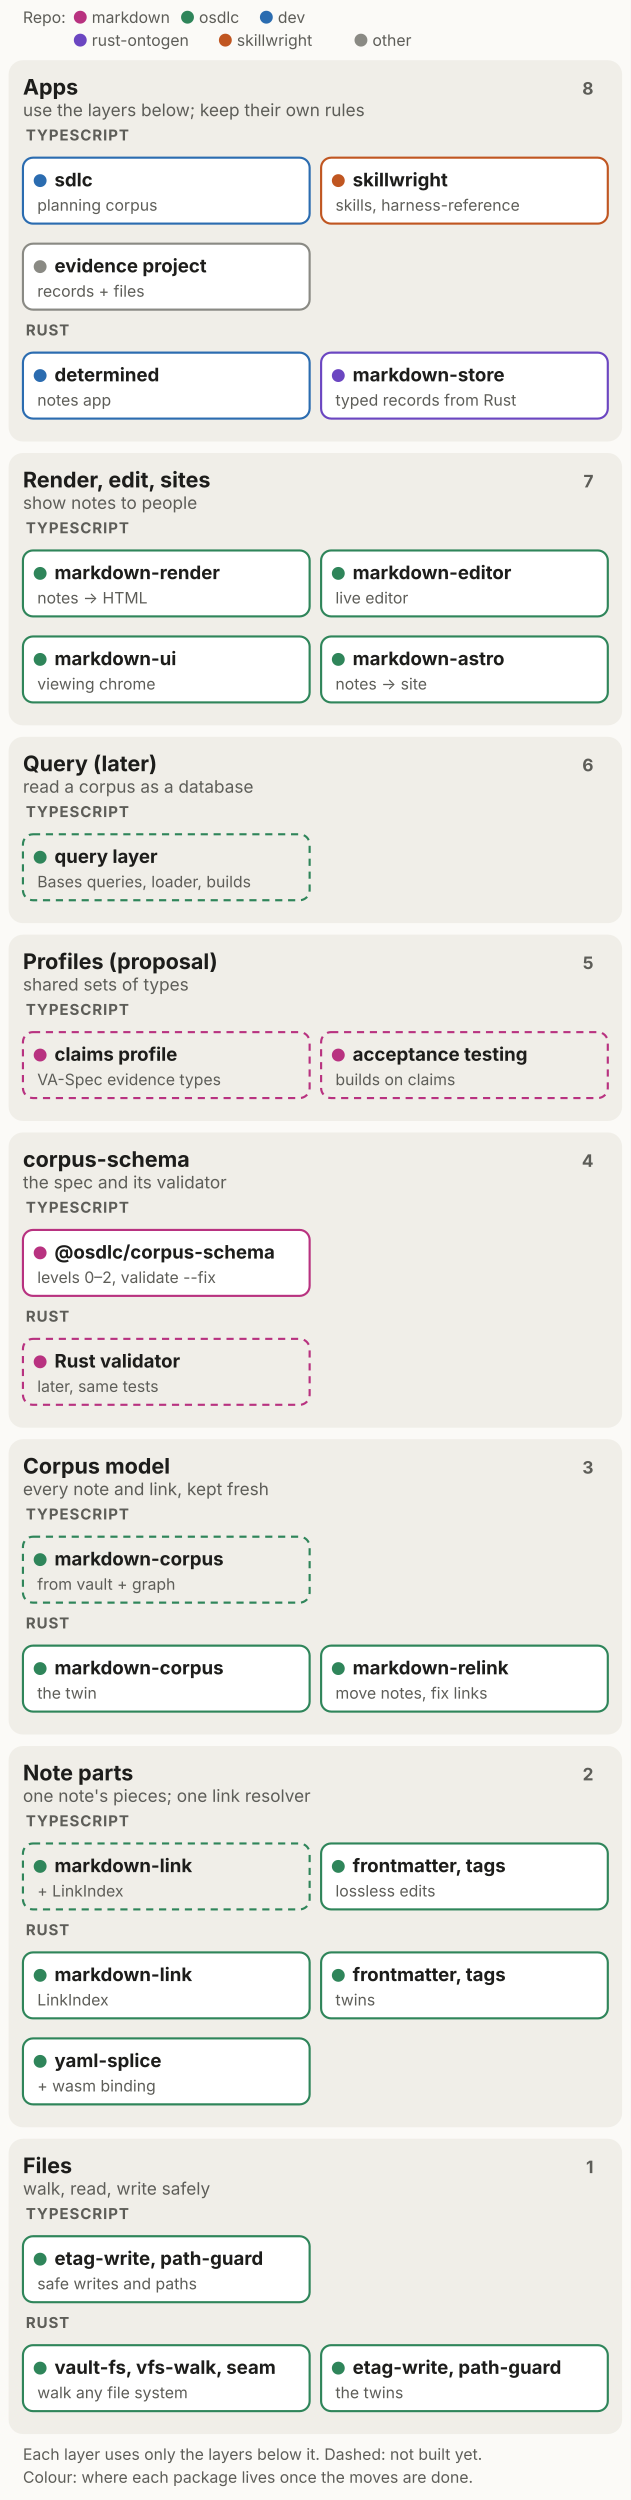
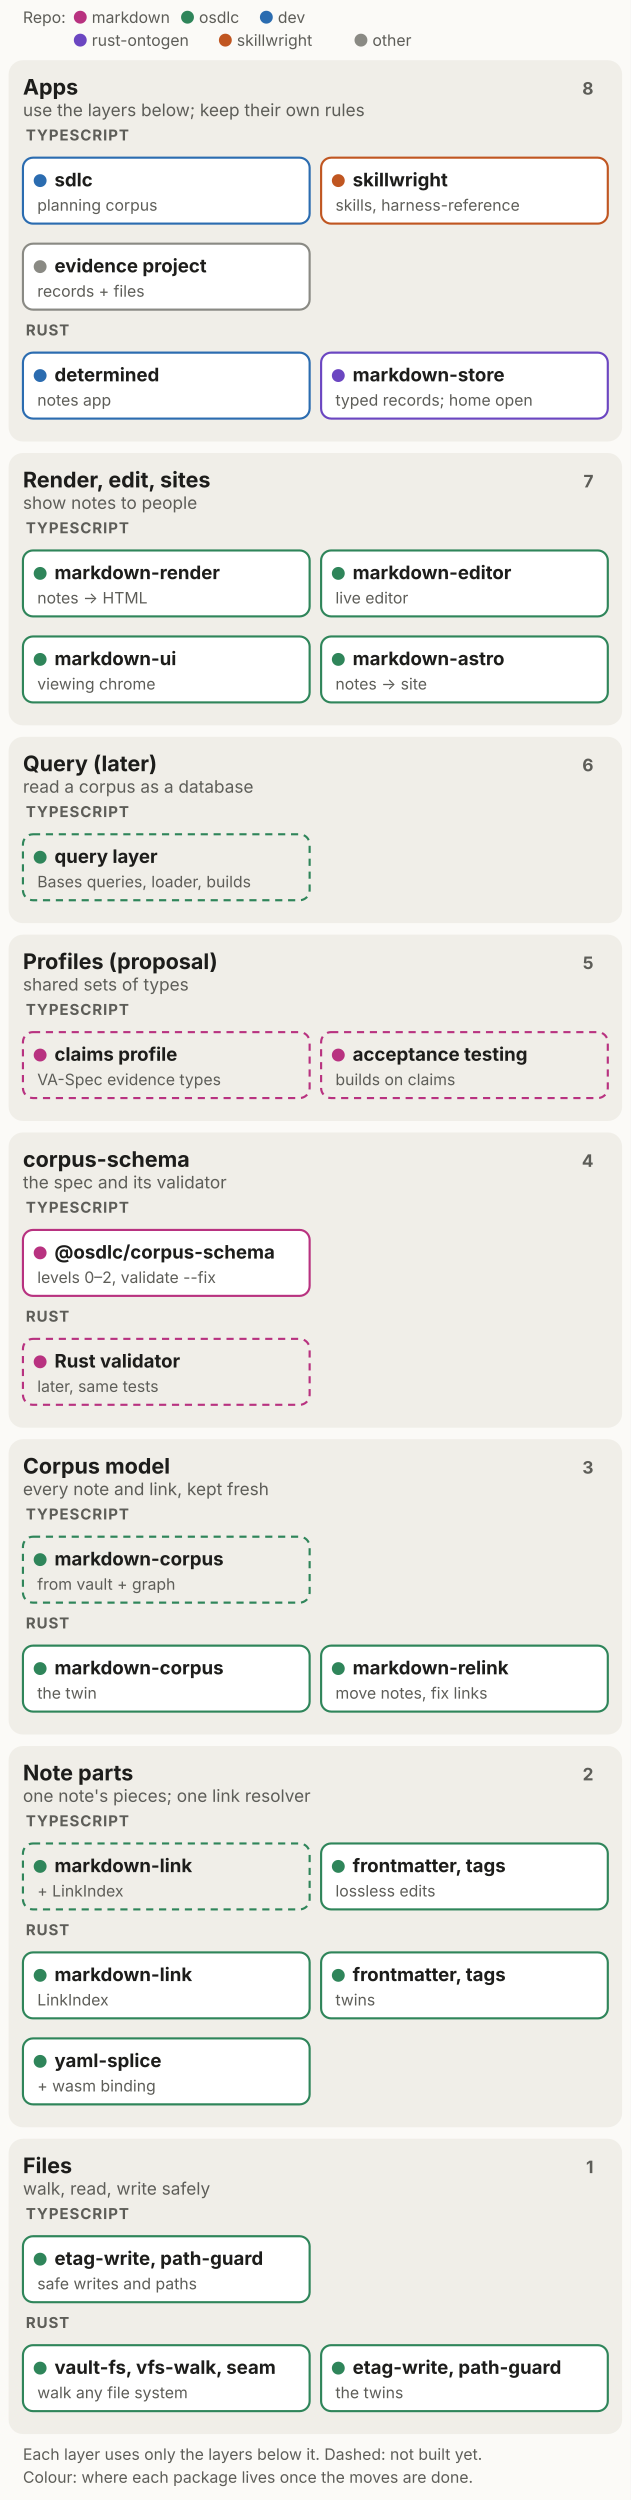
<svg xmlns="http://www.w3.org/2000/svg" viewBox="0 0 440 1744" width="880" font-family="system-ui, -apple-system, Segoe UI, sans-serif" role="img" aria-label="The layers of the markdown ecosystem, top to bottom">
  <style>
.bg{fill:#fbfaf7} .band{fill:#f0eee8}
.rl{font-size:15px;font-weight:650;fill:#1d1d1b} .rs{font-size:12px;fill:#5d5d58}
.lang{font-size:10.5px;font-weight:700;letter-spacing:.06em;fill:#5d5d58}
.chip rect{fill:#ffffff;stroke-width:1.5} .chip.later rect{fill:none;stroke-dasharray:5 4}
.cn{font-size:13px;font-weight:650;fill:#1d1d1b} .cs{font-size:11px;fill:#5d5d58}
.r-osdlc rect{stroke:#2f855a} .r-osdlc .dot{fill:#2f855a}
.r-md rect{stroke:#b83280} .r-md .dot{fill:#b83280}
.r-dev rect{stroke:#2b6cb0} .r-dev .dot{fill:#2b6cb0}
.r-ont rect{stroke:#6b46c1} .r-ont .dot{fill:#6b46c1}
.r-sw rect{stroke:#c05621} .r-sw .dot{fill:#c05621}
.fb rect{fill:#fde8e8;stroke:#c53030} .fb text{font-size:10.5px;font-weight:700;fill:#c53030}
.dup{stroke:#c53030;stroke-width:1.6;stroke-dasharray:4 3}
.edge{fill:none;stroke:#5d5d58;stroke-width:1.4} .ahp{fill:#5d5d58}
.lvl rect{fill:#ffffff;stroke:#d8d5cc} .prof rect{fill:#fde7c8;stroke:#b8741a}
.tie{stroke:#b8741a;stroke-width:1.6;fill:none}
.task rect{stroke-width:1.6} .tt{font-size:11.5px;font-weight:650;fill:#1d1d1b}
.tn{fill:#1d1d1b} .tnt{font-size:10.5px;font-weight:700;fill:#fbfaf7}
.t-done rect{fill:#ffffff;stroke:#2f855a} .t-done .tn{fill:#2f855a}
.t-doing rect{fill:#ffffff;stroke:#2b6cb0} .t-doing .tn{fill:#2b6cb0}
.t-owner rect{fill:#fde7c8;stroke:#b8741a} .t-owner .tn{fill:#b8741a}
.t-todo rect{fill:#ffffff;stroke:#d8d5cc} .t-todo .tn{fill:#5d5d58}
.group{fill:none;stroke:#d8d5cc;stroke-width:1.4;stroke-dasharray:5 4} .gt{font-size:11.5px;font-weight:650;fill:#5d5d58}
@media (prefers-color-scheme: dark) {
.bg{fill:#16161a} .band{fill:#222227}
.rl{font-size:15px;font-weight:650;fill:#ececea} .rs{font-size:12px;fill:#a3a39d}
.lang{font-size:10.5px;font-weight:700;letter-spacing:.06em;fill:#a3a39d}
.chip rect{fill:#2b2b31;stroke-width:1.5} .chip.later rect{fill:none;stroke-dasharray:5 4}
.cn{font-size:13px;font-weight:650;fill:#ececea} .cs{font-size:11px;fill:#a3a39d}
.r-osdlc rect{stroke:#68d391} .r-osdlc .dot{fill:#68d391}
.r-md rect{stroke:#f687b3} .r-md .dot{fill:#f687b3}
.r-dev rect{stroke:#63b3ed} .r-dev .dot{fill:#63b3ed}
.r-ont rect{stroke:#b794f4} .r-ont .dot{fill:#b794f4}
.r-sw rect{stroke:#f6ad55} .r-sw .dot{fill:#f6ad55}
.fb rect{fill:#3b1d1d;stroke:#fc8181} .fb text{font-size:10.5px;font-weight:700;fill:#fc8181}
.dup{stroke:#fc8181;stroke-width:1.6;stroke-dasharray:4 3}
.edge{fill:none;stroke:#a3a39d;stroke-width:1.4} .ahp{fill:#a3a39d}
.lvl rect{fill:#2b2b31;stroke:#3a3a40} .prof rect{fill:#3d2f1c;stroke:#f6ad55}
.tie{stroke:#f6ad55;stroke-width:1.6;fill:none}
.task rect{stroke-width:1.6} .tt{font-size:11.5px;font-weight:650;fill:#ececea}
.tn{fill:#ececea} .tnt{font-size:10.5px;font-weight:700;fill:#16161a}
.t-done rect{fill:#2b2b31;stroke:#68d391} .t-done .tn{fill:#68d391}
.t-doing rect{fill:#2b2b31;stroke:#63b3ed} .t-doing .tn{fill:#63b3ed}
.t-owner rect{fill:#3d2f1c;stroke:#f6ad55} .t-owner .tn{fill:#f6ad55}
.t-todo rect{fill:#2b2b31;stroke:#3a3a40} .t-todo .tn{fill:#a3a39d}
.group{fill:none;stroke:#3a3a40;stroke-width:1.4;stroke-dasharray:5 4} .gt{font-size:11.5px;font-weight:650;fill:#a3a39d}
}</style>
  <rect class="bg" width="440" height="1744" />
  <style>
.r-ext rect{stroke:#8a8a84} .r-ext .dot{fill:#8a8a84}
.lnum{font-size:12px;font-weight:700;fill:#5d5d58}
.lvl.opt rect{stroke-dasharray:5 4}
.code rect{fill:#ffffff;stroke:#d8d5cc} .code text{font-family:ui-monospace,SFMono-Regular,Menlo,monospace;font-size:12px;fill:#1d1d1b}
@media (prefers-color-scheme: dark) {
.r-ext rect{stroke:#a0a09a} .r-ext .dot{fill:#a0a09a}
.lnum{font-size:12px;font-weight:700;fill:#a3a39d}
.lvl.opt rect{stroke-dasharray:5 4}
.code rect{fill:#2b2b31;stroke:#3a3a40} .code text{font-family:ui-monospace,SFMono-Regular,Menlo,monospace;font-size:12px;fill:#ececea}
}</style>
  <text class="cs" x="16" y="16">Repo:</text>
  <g class="chip r-md">
    <circle cx="56" cy="12" r="4.5" class="dot" />
  </g>
  <text class="cs" x="64" y="16">markdown</text>
  <g class="chip r-osdlc">
    <circle cx="130.8" cy="12" r="4.5" class="dot" />
  </g>
  <text class="cs" x="138.8" y="16">osdlc</text>
  <g class="chip r-dev">
    <circle cx="185.8" cy="12" r="4.5" class="dot" />
  </g>
  <text class="cs" x="193.8" y="16">dev</text>
  <text class="cs" x="16" y="32" />
  <g class="chip r-ont">
    <circle cx="56" cy="28" r="4.5" class="dot" />
  </g>
  <text class="cs" x="64" y="32">rust-ontogen</text>
  <g class="chip r-sw">
    <circle cx="157.2" cy="28" r="4.5" class="dot" />
  </g>
  <text class="cs" x="165.2" y="32">skillwright</text>
  <g class="chip r-ext">
    <circle cx="251.8" cy="28" r="4.5" class="dot" />
  </g>
  <text class="cs" x="259.8" y="32">other</text>
  <rect class="band" x="6" y="42" width="428" height="266" rx="10" />
  <text class="lnum" x="414" y="66" text-anchor="end">8</text>
  <text class="rl" x="16" y="66">Apps</text>
  <text class="rs" x="16" y="81">use the layers below; keep their own rules</text>
  <text class="lang" x="18" y="98">TYPESCRIPT</text>
  <g class="chip r-dev">
    <rect x="16" y="110" width="200" height="46" rx="7" />
    <circle cx="28" cy="126" r="4.5" class="dot" />
    <text x="38" y="130" class="cn">sdlc</text>
    <text x="26" y="147" class="cs">planning corpus</text>
  </g>
  <g class="chip r-sw">
    <rect x="224" y="110" width="200" height="46" rx="7" />
    <circle cx="236" cy="126" r="4.5" class="dot" />
    <text x="246" y="130" class="cn">skillwright</text>
    <text x="234" y="147" class="cs">skills, harness-reference</text>
  </g>
  <g class="chip r-ext">
    <rect x="16" y="170" width="200" height="46" rx="7" />
    <circle cx="28" cy="186" r="4.5" class="dot" />
    <text x="38" y="190" class="cn">evidence project</text>
    <text x="26" y="207" class="cs">records + files</text>
  </g>
  <text class="lang" x="18" y="234">RUST</text>
  <g class="chip r-dev">
    <rect x="16" y="246" width="200" height="46" rx="7" />
    <circle cx="28" cy="262" r="4.5" class="dot" />
    <text x="38" y="266" class="cn">determined</text>
    <text x="26" y="283" class="cs">notes app</text>
  </g>
  <g class="chip r-ont">
    <rect x="224" y="246" width="200" height="46" rx="7" />
    <circle cx="236" cy="262" r="4.5" class="dot" />
    <text x="246" y="266" class="cn">markdown-store</text>
-     <text x="234" y="283" class="cs">typed records from Rust</text>
+     <text x="234" y="283" class="cs">typed records; home open</text>
  </g>
  <rect class="band" x="6" y="316" width="428" height="190" rx="10" />
  <text class="lnum" x="414" y="340" text-anchor="end">7</text>
  <text class="rl" x="16" y="340">Render, edit, sites</text>
  <text class="rs" x="16" y="355">show notes to people</text>
  <text class="lang" x="18" y="372">TYPESCRIPT</text>
  <g class="chip r-osdlc">
    <rect x="16" y="384" width="200" height="46" rx="7" />
    <circle cx="28" cy="400" r="4.5" class="dot" />
    <text x="38" y="404" class="cn">markdown-render</text>
    <text x="26" y="421" class="cs">notes → HTML</text>
  </g>
  <g class="chip r-osdlc">
    <rect x="224" y="384" width="200" height="46" rx="7" />
    <circle cx="236" cy="400" r="4.5" class="dot" />
    <text x="246" y="404" class="cn">markdown-editor</text>
    <text x="234" y="421" class="cs">live editor</text>
  </g>
  <g class="chip r-osdlc">
    <rect x="16" y="444" width="200" height="46" rx="7" />
    <circle cx="28" cy="460" r="4.5" class="dot" />
    <text x="38" y="464" class="cn">markdown-ui</text>
    <text x="26" y="481" class="cs">viewing chrome</text>
  </g>
  <g class="chip r-osdlc">
    <rect x="224" y="444" width="200" height="46" rx="7" />
    <circle cx="236" cy="460" r="4.5" class="dot" />
    <text x="246" y="464" class="cn">markdown-astro</text>
    <text x="234" y="481" class="cs">notes → site</text>
  </g>
  <rect class="band" x="6" y="514" width="428" height="130" rx="10" />
  <text class="lnum" x="414" y="538" text-anchor="end">6</text>
  <text class="rl" x="16" y="538">Query (later)</text>
  <text class="rs" x="16" y="553">read a corpus as a database</text>
  <text class="lang" x="18" y="570">TYPESCRIPT</text>
  <g class="chip r-osdlc later">
    <rect x="16" y="582" width="200" height="46" rx="7" />
    <circle cx="28" cy="598" r="4.5" class="dot" />
    <text x="38" y="602" class="cn">query layer</text>
    <text x="26" y="619" class="cs">Bases queries, loader, builds</text>
  </g>
  <rect class="band" x="6" y="652" width="428" height="130" rx="10" />
  <text class="lnum" x="414" y="676" text-anchor="end">5</text>
  <text class="rl" x="16" y="676">Profiles (proposal)</text>
  <text class="rs" x="16" y="691">shared sets of types</text>
  <text class="lang" x="18" y="708">TYPESCRIPT</text>
  <g class="chip r-md later">
    <rect x="16" y="720" width="200" height="46" rx="7" />
    <circle cx="28" cy="736" r="4.5" class="dot" />
    <text x="38" y="740" class="cn">claims profile</text>
    <text x="26" y="757" class="cs">VA-Spec evidence types</text>
  </g>
  <g class="chip r-md later">
    <rect x="224" y="720" width="200" height="46" rx="7" />
    <circle cx="236" cy="736" r="4.5" class="dot" />
    <text x="246" y="740" class="cn">acceptance testing</text>
    <text x="234" y="757" class="cs">builds on claims</text>
  </g>
  <rect class="band" x="6" y="790" width="428" height="206" rx="10" />
  <text class="lnum" x="414" y="814" text-anchor="end">4</text>
  <text class="rl" x="16" y="814">corpus-schema</text>
  <text class="rs" x="16" y="829">the spec and its validator</text>
  <text class="lang" x="18" y="846">TYPESCRIPT</text>
  <g class="chip r-md">
    <rect x="16" y="858" width="200" height="46" rx="7" />
    <circle cx="28" cy="874" r="4.5" class="dot" />
    <text x="38" y="878" class="cn">@osdlc/corpus-schema</text>
    <text x="26" y="895" class="cs">levels 0–2, validate --fix</text>
  </g>
  <text class="lang" x="18" y="922">RUST</text>
  <g class="chip r-md later">
    <rect x="16" y="934" width="200" height="46" rx="7" />
    <circle cx="28" cy="950" r="4.5" class="dot" />
    <text x="38" y="954" class="cn">Rust validator</text>
    <text x="26" y="971" class="cs">later, same tests</text>
  </g>
  <rect class="band" x="6" y="1004" width="428" height="206" rx="10" />
  <text class="lnum" x="414" y="1028" text-anchor="end">3</text>
  <text class="rl" x="16" y="1028">Corpus model</text>
  <text class="rs" x="16" y="1043">every note and link, kept fresh</text>
  <text class="lang" x="18" y="1060">TYPESCRIPT</text>
  <g class="chip r-osdlc later">
    <rect x="16" y="1072" width="200" height="46" rx="7" />
    <circle cx="28" cy="1088" r="4.5" class="dot" />
    <text x="38" y="1092" class="cn">markdown-corpus</text>
    <text x="26" y="1109" class="cs">from vault + graph</text>
  </g>
  <text class="lang" x="18" y="1136">RUST</text>
  <g class="chip r-osdlc">
    <rect x="16" y="1148" width="200" height="46" rx="7" />
    <circle cx="28" cy="1164" r="4.5" class="dot" />
    <text x="38" y="1168" class="cn">markdown-corpus</text>
    <text x="26" y="1185" class="cs">the twin</text>
  </g>
  <g class="chip r-osdlc">
    <rect x="224" y="1148" width="200" height="46" rx="7" />
    <circle cx="236" cy="1164" r="4.5" class="dot" />
    <text x="246" y="1168" class="cn">markdown-relink</text>
    <text x="234" y="1185" class="cs">move notes, fix links</text>
  </g>
  <rect class="band" x="6" y="1218" width="428" height="266" rx="10" />
  <text class="lnum" x="414" y="1242" text-anchor="end">2</text>
  <text class="rl" x="16" y="1242">Note parts</text>
  <text class="rs" x="16" y="1257">one note's pieces; one link resolver</text>
  <text class="lang" x="18" y="1274">TYPESCRIPT</text>
  <g class="chip r-osdlc later">
    <rect x="16" y="1286" width="200" height="46" rx="7" />
    <circle cx="28" cy="1302" r="4.5" class="dot" />
    <text x="38" y="1306" class="cn">markdown-link</text>
    <text x="26" y="1323" class="cs">+ LinkIndex</text>
  </g>
  <g class="chip r-osdlc">
    <rect x="224" y="1286" width="200" height="46" rx="7" />
    <circle cx="236" cy="1302" r="4.5" class="dot" />
    <text x="246" y="1306" class="cn">frontmatter, tags</text>
    <text x="234" y="1323" class="cs">lossless edits</text>
  </g>
  <text class="lang" x="18" y="1350">RUST</text>
  <g class="chip r-osdlc">
    <rect x="16" y="1362" width="200" height="46" rx="7" />
    <circle cx="28" cy="1378" r="4.5" class="dot" />
    <text x="38" y="1382" class="cn">markdown-link</text>
    <text x="26" y="1399" class="cs">LinkIndex</text>
  </g>
  <g class="chip r-osdlc">
    <rect x="224" y="1362" width="200" height="46" rx="7" />
    <circle cx="236" cy="1378" r="4.5" class="dot" />
    <text x="246" y="1382" class="cn">frontmatter, tags</text>
    <text x="234" y="1399" class="cs">twins</text>
  </g>
  <g class="chip r-osdlc">
    <rect x="16" y="1422" width="200" height="46" rx="7" />
    <circle cx="28" cy="1438" r="4.5" class="dot" />
    <text x="38" y="1442" class="cn">yaml-splice</text>
    <text x="26" y="1459" class="cs">+ wasm binding</text>
  </g>
  <rect class="band" x="6" y="1492" width="428" height="206" rx="10" />
  <text class="lnum" x="414" y="1516" text-anchor="end">1</text>
  <text class="rl" x="16" y="1516">Files</text>
  <text class="rs" x="16" y="1531">walk, read, write safely</text>
  <text class="lang" x="18" y="1548">TYPESCRIPT</text>
  <g class="chip r-osdlc">
    <rect x="16" y="1560" width="200" height="46" rx="7" />
    <circle cx="28" cy="1576" r="4.5" class="dot" />
    <text x="38" y="1580" class="cn">etag-write, path-guard</text>
    <text x="26" y="1597" class="cs">safe writes and paths</text>
  </g>
  <text class="lang" x="18" y="1624">RUST</text>
  <g class="chip r-osdlc">
    <rect x="16" y="1636" width="200" height="46" rx="7" />
    <circle cx="28" cy="1652" r="4.5" class="dot" />
    <text x="38" y="1656" class="cn">vault-fs, vfs-walk, seam</text>
    <text x="26" y="1673" class="cs">walk any file system</text>
  </g>
  <g class="chip r-osdlc">
    <rect x="224" y="1636" width="200" height="46" rx="7" />
    <circle cx="236" cy="1652" r="4.5" class="dot" />
    <text x="246" y="1656" class="cn">etag-write, path-guard</text>
    <text x="234" y="1673" class="cs">the twins</text>
  </g>
  <text class="cs" x="16" y="1716">Each layer uses only the layers below it. Dashed: not built yet.</text>
  <text class="cs" x="16" y="1732">Colour: where each package lives once the moves are done.</text>
</svg>
